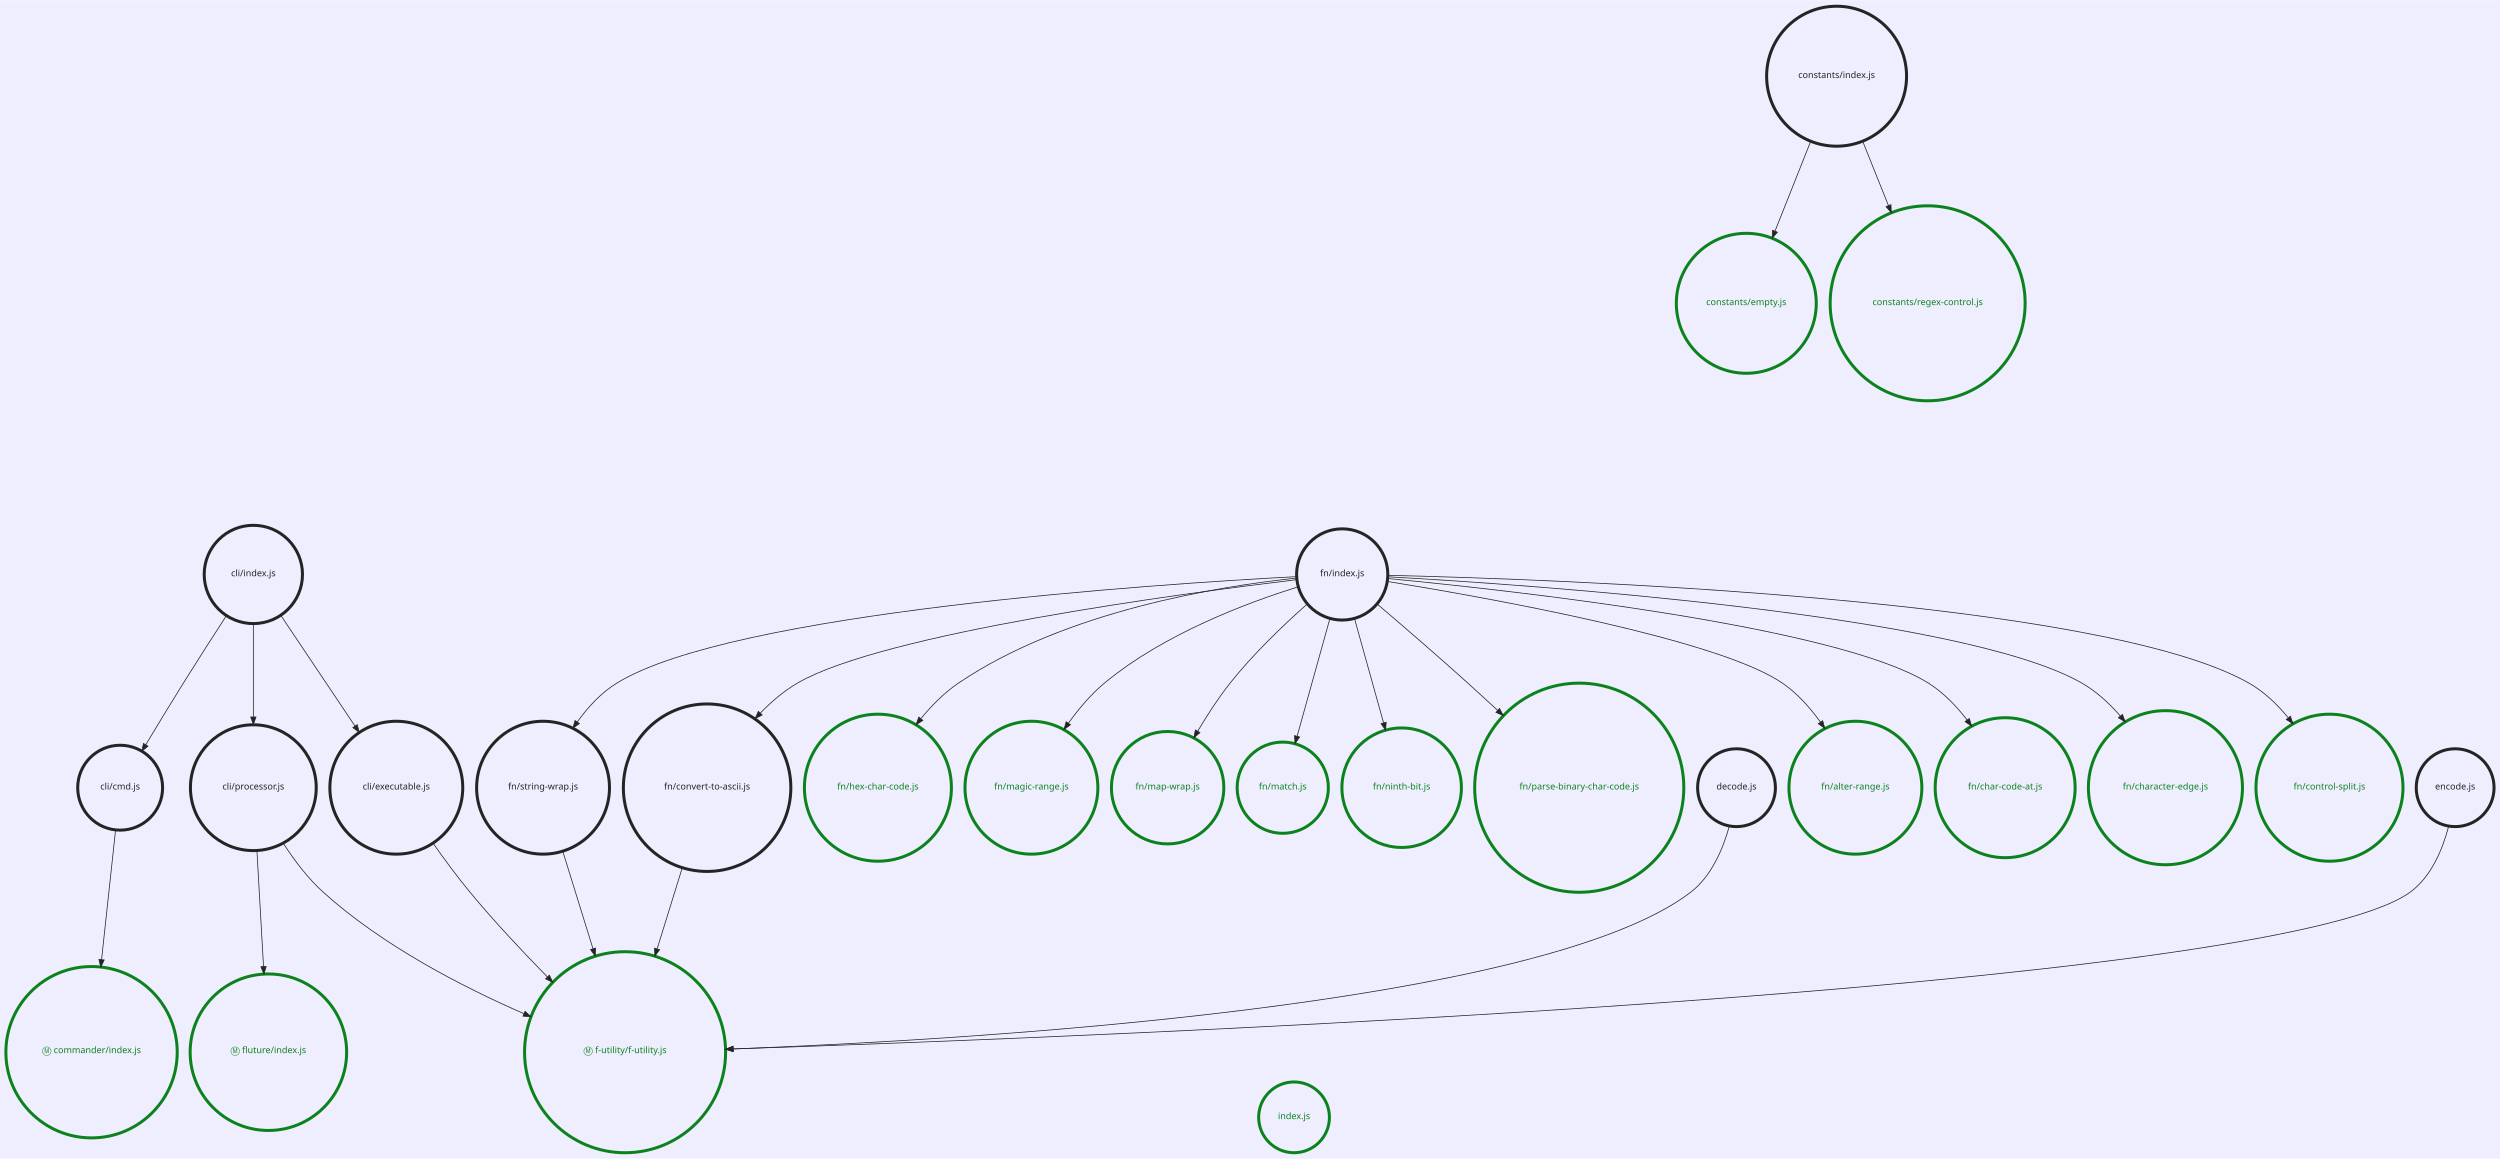
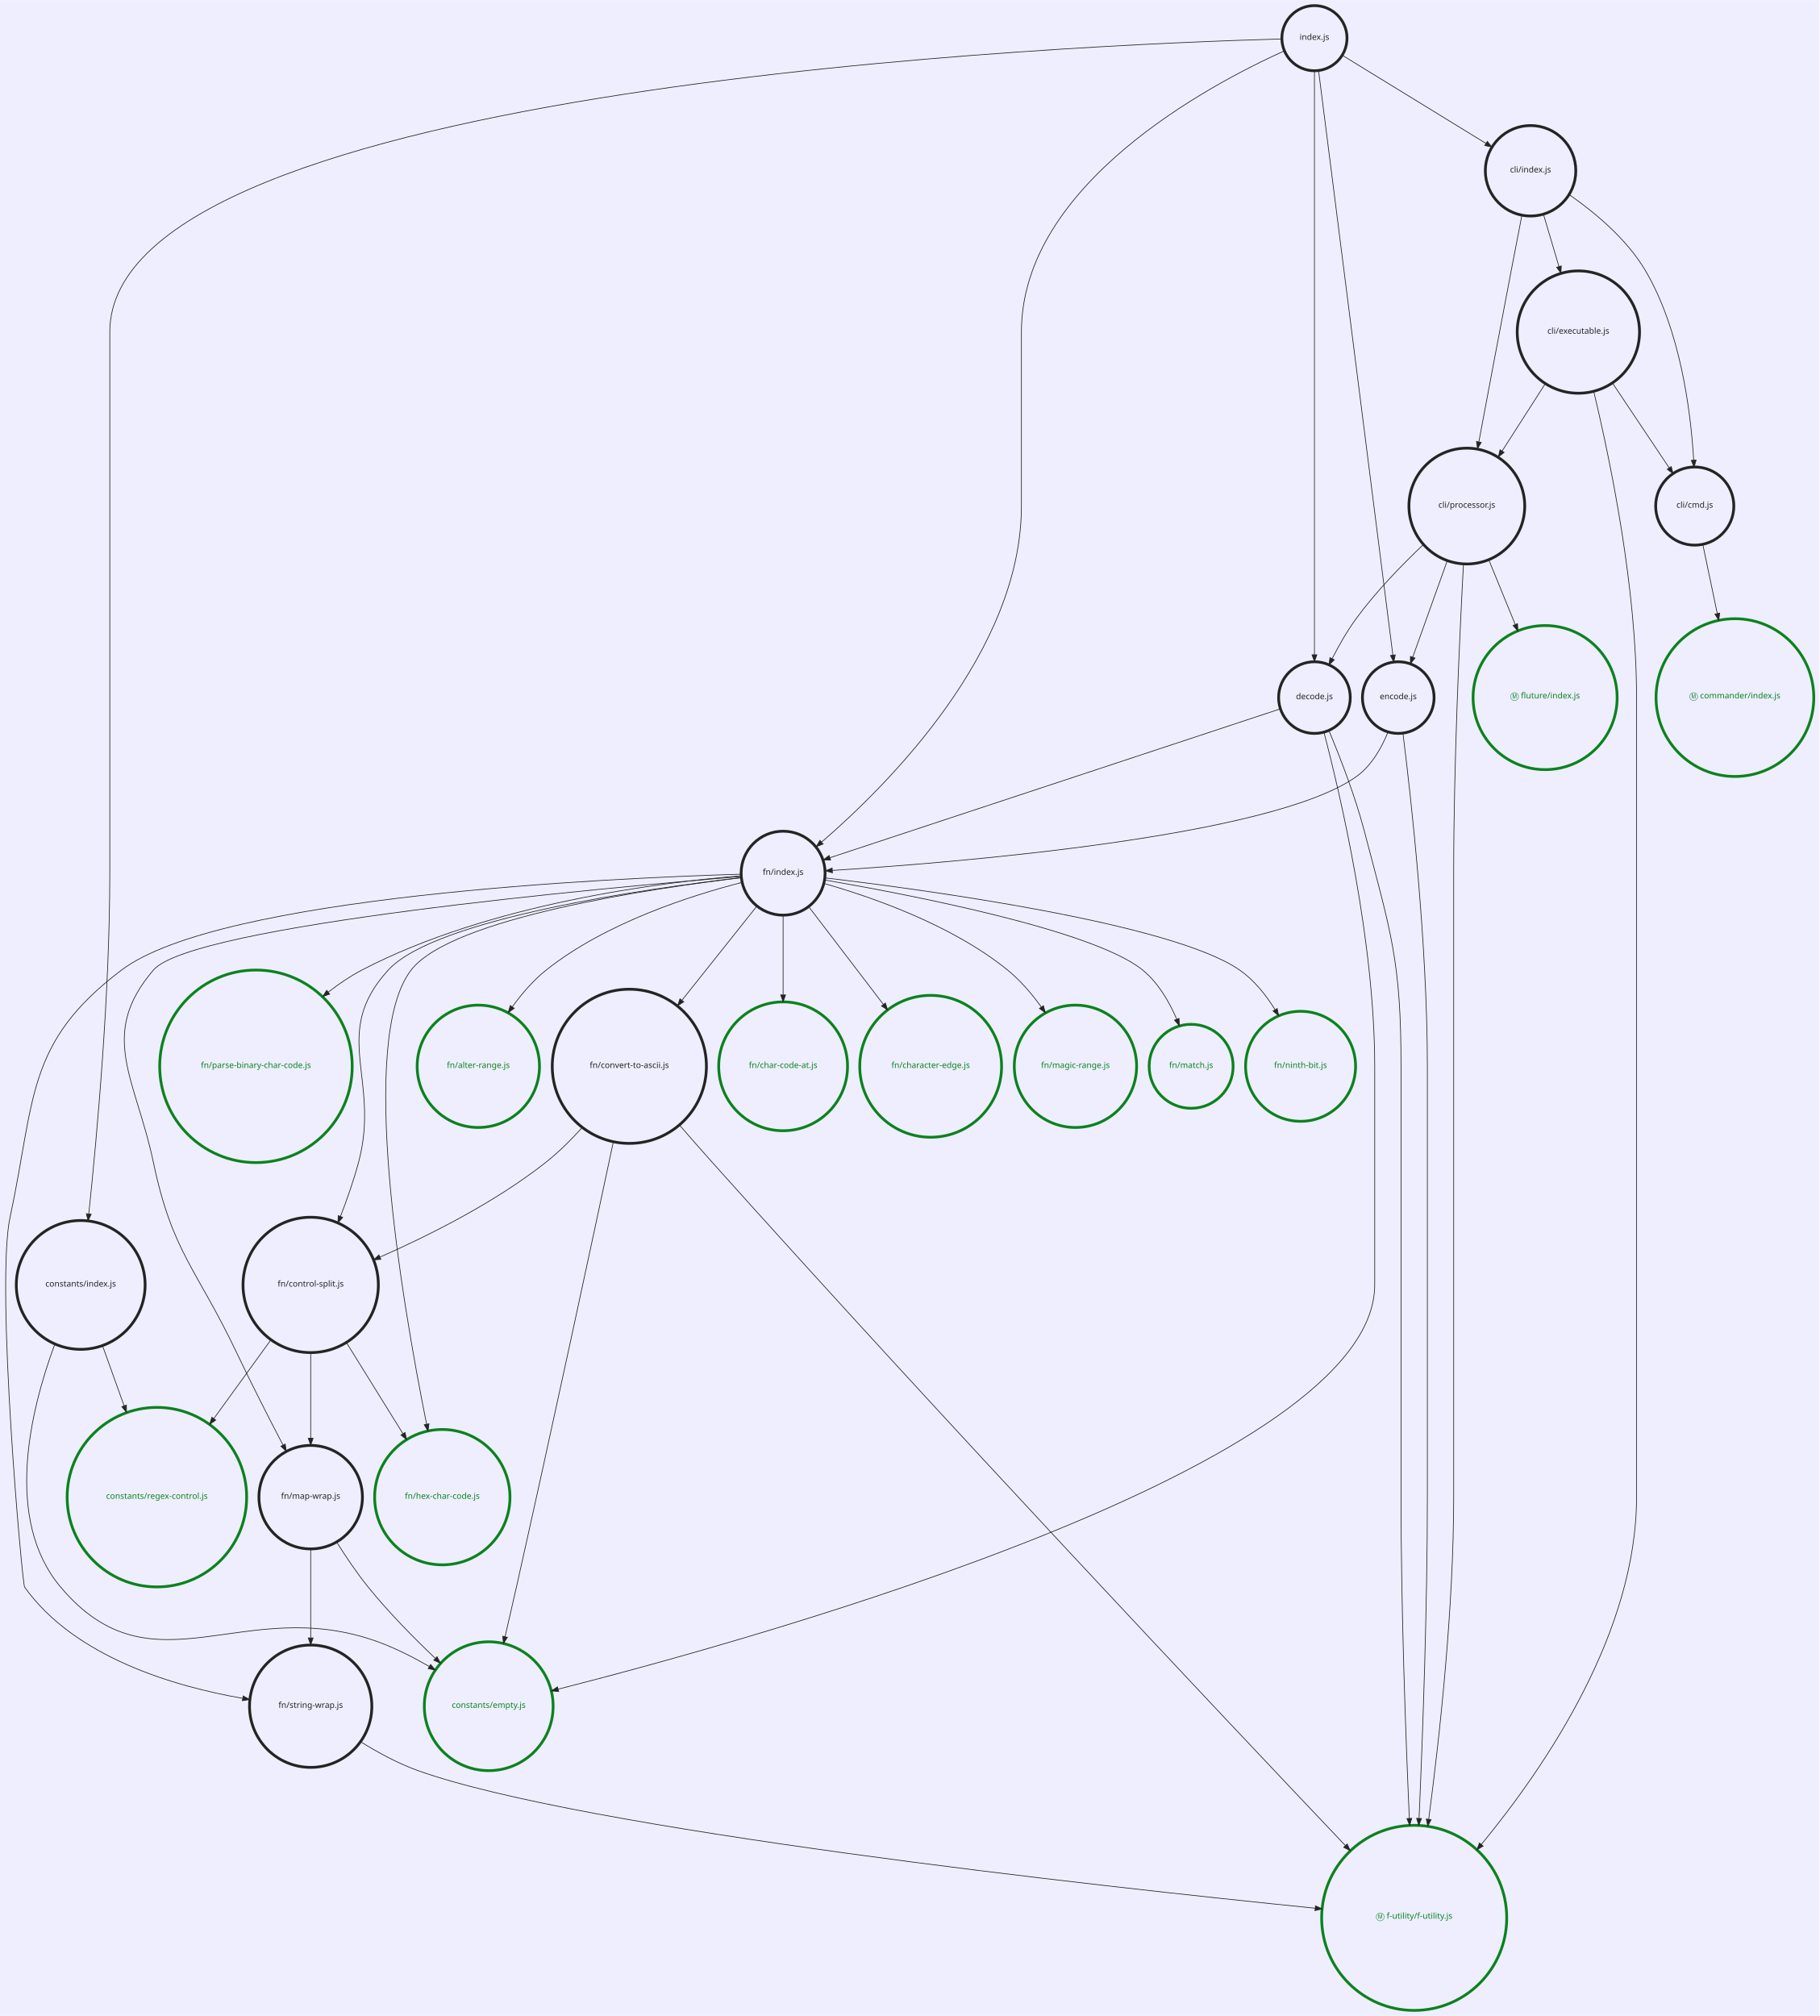
- <svg xmlns="http://www.w3.org/2000/svg" width="3322pt" height="1540pt" viewBox="0.00 0.00 3322.27 1539.54">
-   <g id="graph0" class="graph" transform="scale(1 1) rotate(0) translate(7.992 1531.549)">
-     <polygon fill="#eeeeff" stroke="transparent" points="-7.992,7.992 -7.992,-1531.549 3314.275,-1531.549 3314.275,7.992 -7.992,7.992" />
+ <svg xmlns="http://www.w3.org/2000/svg" width="2626pt" height="2910pt" viewBox="0.00 0.00 2626.17 2909.94">
+   <g id="graph0" class="graph" transform="scale(1 1) rotate(0) translate(7.992 2901.952)">
+     <polygon fill="#eeeeff" stroke="transparent" points="-7.992,7.992 -7.992,-2901.952 2618.178,-2901.952 2618.178,7.992 -7.992,7.992" />
    <g id="node1" class="node">
-       <ellipse fill="none" stroke="#242424" stroke-width="4" cx="151.676" cy="-485.065" rx="56.412" ry="56.412" />
-       <text text-anchor="middle" x="151.676" y="-482.665" font-family="Fira Code" font-size="12.00" fill="#242424">cli/cmd.js</text>
+       <ellipse fill="none" stroke="#242424" stroke-width="4" cx="2438.51" cy="-2171.548" rx="56.412" ry="56.412" />
+       <text text-anchor="middle" x="2438.51" y="-2169.148" font-family="Fira Code" font-size="12.00" fill="#242424">cli/cmd.js</text>
    </g>
    <g id="node2" class="node">
-       <ellipse fill="none" stroke="#0c821d" stroke-width="4" cx="113.676" cy="-133.542" rx="113.853" ry="113.853" />
-       <text text-anchor="middle" x="113.676" y="-132.342" font-family="Fira Code" font-size="12.00" fill="#0c821d">Ⓜ commander/index.js</text>
+       <ellipse fill="none" stroke="#0c821d" stroke-width="4" cx="2496.51" cy="-1895.075" rx="113.853" ry="113.853" />
+       <text text-anchor="middle" x="2496.51" y="-1893.875" font-family="Fira Code" font-size="12.00" fill="#0c821d">Ⓜ commander/index.js</text>
    </g>
    <g id="edge1" class="edge">
-       <path fill="none" stroke="#242424" d="M145.613,-428.976C140.611,-382.709 133.332,-315.372 126.986,-256.666" />
-       <polygon fill="#242424" stroke="#242424" points="130.449,-256.136 125.895,-246.57 123.49,-256.888 130.449,-256.136" />
+       <path fill="none" stroke="#242424" d="M2450.107,-2116.264C2456.11,-2087.651 2463.691,-2051.514 2470.976,-2016.787" />
+       <polygon fill="#242424" stroke="#242424" points="2474.495,-2017.059 2473.123,-2006.554 2467.644,-2015.622 2474.495,-2017.059" />
    </g>
    <g id="node3" class="node">
-       <ellipse fill="none" stroke="#242424" stroke-width="4" cx="518.676" cy="-485.065" rx="88.292" ry="88.292" />
-       <text text-anchor="middle" x="518.676" y="-482.665" font-family="Fira Code" font-size="12.00" fill="#242424">cli/executable.js</text>
+       <ellipse fill="none" stroke="#242424" stroke-width="4" cx="2270.51" cy="-2422.742" rx="88.292" ry="88.292" />
+       <text text-anchor="middle" x="2270.51" y="-2420.342" font-family="Fira Code" font-size="12.00" fill="#242424">cli/executable.js</text>
+     </g>
+     <g id="edge3" class="edge">
+       <path fill="none" stroke="#242424" d="M2319.78,-2349.073C2345.953,-2309.939 2377.586,-2262.641 2401.617,-2226.709" />
+       <polygon fill="#242424" stroke="#242424" points="2404.594,-2228.555 2407.244,-2218.297 2398.775,-2224.663 2404.594,-2228.555" />
    </g>
    <g id="node4" class="node">
-       <ellipse fill="none" stroke="#0c821d" stroke-width="4" cx="822.676" cy="-133.542" rx="133.584" ry="133.584" />
-       <text text-anchor="middle" x="822.676" y="-132.342" font-family="Fira Code" font-size="12.00" fill="#0c821d">Ⓜ f-utility/f-utility.js</text>
+       <ellipse fill="none" stroke="#0c821d" stroke-width="4" cx="2033.509" cy="-133.542" rx="133.584" ry="133.584" />
+       <text text-anchor="middle" x="2033.509" y="-132.342" font-family="Fira Code" font-size="12.00" fill="#0c821d">Ⓜ f-utility/f-utility.js</text>
    </g>
    <g id="edge2" class="edge">
-       <path fill="none" stroke="#242424" d="M567.469,-411.347C582.577,-389.795 599.722,-366.544 616.676,-346.084 648.358,-307.851 685.471,-268.199 719.403,-233.647" />
-       <polygon fill="#242424" stroke="#242424" points="722.065,-235.933 726.592,-226.354 717.079,-231.019 722.065,-235.933" />
+       <path fill="none" stroke="#242424" d="M2292.689,-2337.035C2317.576,-2233.185 2354.51,-2052.539 2354.51,-1895.075 2354.51,-1895.075 2354.51,-1895.075 2354.51,-740.857 2354.51,-546.897 2224.95,-354.265 2130.45,-239.558" />
+       <polygon fill="#242424" stroke="#242424" points="2133.073,-237.237 2123.994,-231.775 2127.685,-241.706 2133.073,-237.237" />
    </g>
    <g id="node5" class="node">
-       <ellipse fill="none" stroke="#242424" stroke-width="4" cx="328.676" cy="-768.449" rx="65.306" ry="65.306" />
-       <text text-anchor="middle" x="328.676" y="-766.049" font-family="Fira Code" font-size="12.00" fill="#242424">cli/index.js</text>
-     </g>
-     <g id="edge3" class="edge">
-       <path fill="none" stroke="#242424" d="M292.755,-713.484C275.339,-686.63 254.226,-653.771 235.676,-624.046 218.987,-597.302 200.851,-567.405 185.717,-542.213" />
-       <polygon fill="#242424" stroke="#242424" points="188.642,-540.286 180.496,-533.511 182.639,-543.887 188.642,-540.286" />
+       <ellipse fill="none" stroke="#242424" stroke-width="4" cx="2109.51" cy="-2171.548" rx="83.595" ry="83.595" />
+       <text text-anchor="middle" x="2109.51" y="-2169.148" font-family="Fira Code" font-size="12.00" fill="#242424">cli/processor.js</text>
    </g>
    <g id="edge4" class="edge">
-       <path fill="none" stroke="#242424" d="M365.31,-713.81C393.234,-672.161 432.143,-614.128 463.783,-566.939" />
-       <polygon fill="#242424" stroke="#242424" points="466.737,-568.817 469.399,-558.562 460.923,-564.919 466.737,-568.817" />
+       <path fill="none" stroke="#242424" d="M2222.64,-2348.056C2203.068,-2317.519 2180.399,-2282.15 2160.515,-2251.128" />
+       <polygon fill="#242424" stroke="#242424" points="2163.329,-2249.031 2154.986,-2242.501 2157.435,-2252.809 2163.329,-2249.031" />
+     </g>
+     <g id="edge8" class="edge">
+       <path fill="none" stroke="#242424" d="M2104.641,-2087.598C2099.012,-1983.131 2090.51,-1799.256 2090.51,-1641.594 2090.51,-1641.594 2090.51,-1641.594 2090.51,-740.857 2090.51,-581.2 2070.741,-398.963 2054.488,-276.114" />
+       <polygon fill="#242424" stroke="#242424" points="2057.916,-275.345 2053.126,-265.895 2050.977,-276.27 2057.916,-275.345" />
+     </g>
+     <g id="node7" class="node">
+       <ellipse fill="none" stroke="#0c821d" stroke-width="4" cx="2222.51" cy="-1895.075" rx="103.987" ry="103.987" />
+       <text text-anchor="middle" x="2222.51" y="-1893.875" font-family="Fira Code" font-size="12.00" fill="#0c821d">Ⓜ fluture/index.js</text>
+     </g>
+     <g id="edge9" class="edge">
+       <path fill="none" stroke="#242424" d="M2141.287,-2093.799C2153.089,-2064.923 2166.684,-2031.661 2179.334,-2000.711" />
+       <polygon fill="#242424" stroke="#242424" points="2182.683,-2001.768 2183.226,-1991.188 2176.203,-1999.12 2182.683,-2001.768" />
+     </g>
+     <g id="node8" class="node">
+       <ellipse fill="none" stroke="#242424" stroke-width="4" cx="1889.509" cy="-1895.075" rx="51.714" ry="51.714" />
+       <text text-anchor="middle" x="1889.509" y="-1892.675" font-family="Fira Code" font-size="12.00" fill="#242424">decode.js</text>
+     </g>
+     <g id="edge10" class="edge">
+       <path fill="none" stroke="#242424" d="M2046.56,-2115.775C2015.098,-2085.949 1977.805,-2047.463 1949.509,-2008.751 1936.608,-1991.101 1924.794,-1970.312 1915.125,-1951.371" />
+       <polygon fill="#242424" stroke="#242424" points="1918.161,-1949.618 1910.555,-1942.243 1911.902,-1952.752 1918.161,-1949.618" />
+     </g>
+     <g id="node9" class="node">
+       <ellipse fill="none" stroke="#242424" stroke-width="4" cx="2010.509" cy="-1895.075" rx="51.714" ry="51.714" />
+       <text text-anchor="middle" x="2010.509" y="-1892.675" font-family="Fira Code" font-size="12.00" fill="#242424">encode.js</text>
+     </g>
+     <g id="edge11" class="edge">
+       <path fill="none" stroke="#242424" d="M2081.14,-2092.322C2065.271,-2048.005 2045.835,-1993.727 2031.371,-1953.335" />
+       <polygon fill="#242424" stroke="#242424" points="2034.66,-1952.136 2027.993,-1943.901 2028.069,-1954.495 2034.66,-1952.136" />
    </g>
    <g id="node6" class="node">
-       <ellipse fill="none" stroke="#242424" stroke-width="4" cx="328.676" cy="-485.065" rx="83.595" ry="83.595" />
-       <text text-anchor="middle" x="328.676" y="-482.665" font-family="Fira Code" font-size="12.00" fill="#242424">cli/processor.js</text>
+       <ellipse fill="none" stroke="#242424" stroke-width="4" cx="2201.51" cy="-2655.541" rx="65.306" ry="65.306" />
+       <text text-anchor="middle" x="2201.51" y="-2653.141" font-family="Fira Code" font-size="12.00" fill="#242424">cli/index.js</text>
    </g>
    <g id="edge5" class="edge">
-       <path fill="none" stroke="#242424" d="M328.676,-702.723C328.676,-666.02 328.676,-619.662 328.676,-579.17" />
-       <polygon fill="#242424" stroke="#242424" points="332.176,-579.011 328.676,-569.011 325.176,-579.011 332.176,-579.011" />
+       <path fill="none" stroke="#242424" d="M2257.403,-2621.044C2294.351,-2595.294 2340.743,-2556.771 2367.51,-2511.138 2417.613,-2425.72 2432.645,-2309.948 2436.988,-2238.044" />
+       <polygon fill="#242424" stroke="#242424" points="2440.499,-2237.939 2437.554,-2227.762 2433.51,-2237.554 2440.499,-2237.939" />
    </g>
    <g id="edge6" class="edge">
-       <path fill="none" stroke="#242424" d="M368.466,-411.224C383.116,-388.467 401.202,-364.563 421.676,-346.084 499.619,-275.736 605.069,-221.036 688.272,-184.755" />
-       <polygon fill="#242424" stroke="#242424" points="689.741,-187.932 697.532,-180.752 686.964,-181.507 689.741,-187.932" />
-     </g>
-     <g id="node7" class="node">
-       <ellipse fill="none" stroke="#0c821d" stroke-width="4" cx="348.676" cy="-133.542" rx="103.987" ry="103.987" />
-       <text text-anchor="middle" x="348.676" y="-132.342" font-family="Fira Code" font-size="12.00" fill="#0c821d">Ⓜ fluture/index.js</text>
+       <path fill="none" stroke="#242424" d="M2220.182,-2592.542C2227.048,-2569.378 2234.981,-2542.611 2242.49,-2517.278" />
+       <polygon fill="#242424" stroke="#242424" points="2245.857,-2518.232 2245.343,-2507.65 2239.146,-2516.243 2245.857,-2518.232" />
    </g>
    <g id="edge7" class="edge">
-       <path fill="none" stroke="#242424" d="M333.441,-401.313C336.057,-355.337 339.339,-297.663 342.185,-247.627" />
-       <polygon fill="#242424" stroke="#242424" points="345.693,-247.583 342.767,-237.4 338.705,-247.185 345.693,-247.583" />
-     </g>
-     <g id="node8" class="node">
-       <ellipse fill="none" stroke="#0c821d" stroke-width="4" cx="2312.676" cy="-1128.784" rx="92.99" ry="92.99" />
-       <text text-anchor="middle" x="2312.676" y="-1126.384" font-family="Fira Code" font-size="12.00" fill="#0c821d">constants/empty.js</text>
-     </g>
-     <g id="node9" class="node">
-       <ellipse fill="none" stroke="#242424" stroke-width="4" cx="2432.676" cy="-1430.562" rx="92.99" ry="92.99" />
-       <text text-anchor="middle" x="2432.676" y="-1428.162" font-family="Fira Code" font-size="12.00" fill="#242424">constants/index.js</text>
-     </g>
-     <g id="edge8" class="edge">
-       <path fill="none" stroke="#242424" d="M2398.289,-1344.085C2383.477,-1306.834 2366.1,-1263.136 2350.887,-1224.877" />
-       <polygon fill="#242424" stroke="#242424" points="2354.016,-1223.273 2347.068,-1215.274 2347.511,-1225.86 2354.016,-1223.273" />
+       <path fill="none" stroke="#242424" d="M2188.962,-2591.219C2184.106,-2566.223 2178.521,-2537.349 2173.51,-2511.138 2157.537,-2427.593 2139.627,-2332.428 2126.824,-2264.139" />
+       <polygon fill="#242424" stroke="#242424" points="2130.255,-2263.447 2124.973,-2254.263 2123.375,-2264.737 2130.255,-2263.447" />
+     </g>
+     <g id="edge14" class="edge">
+       <path fill="none" stroke="#242424" d="M1910.318,-1847.647C1926.441,-1809.171 1948.206,-1753.178 1961.509,-1702.399 2000.222,-1554.629 2014.509,-1515.565 2014.509,-1362.809 2014.509,-1362.809 2014.509,-1362.809 2014.509,-740.857 2014.509,-582.206 2021.067,-400.356 2026.477,-277.322" />
+       <polygon fill="#242424" stroke="#242424" points="2029.985,-277.233 2026.931,-267.087 2022.992,-276.923 2029.985,-277.233" />
    </g>
    <g id="node10" class="node">
-       <ellipse fill="none" stroke="#0c821d" stroke-width="4" cx="2553.676" cy="-1128.784" rx="129.568" ry="129.568" />
-       <text text-anchor="middle" x="2553.676" y="-1126.384" font-family="Fira Code" font-size="12.00" fill="#0c821d">constants/regex-control.js</text>
-     </g>
-     <g id="edge9" class="edge">
-       <path fill="none" stroke="#242424" d="M2467.35,-1344.085C2478.031,-1317.446 2490.034,-1287.51 2501.616,-1258.623" />
-       <polygon fill="#242424" stroke="#242424" points="2504.887,-1259.871 2505.36,-1249.287 2498.389,-1257.266 2504.887,-1259.871" />
+       <ellipse fill="none" stroke="#0c821d" stroke-width="4" cx="697.51" cy="-439.079" rx="92.99" ry="92.99" />
+       <text text-anchor="middle" x="697.51" y="-436.679" font-family="Fira Code" font-size="12.00" fill="#0c821d">constants/empty.js</text>
+     </g>
+     <g id="edge15" class="edge">
+       <path fill="none" stroke="#242424" d="M1903.199,-1845.25C1927.699,-1751.551 1976.509,-1542.351 1976.509,-1362.809 1976.509,-1362.809 1976.509,-1362.809 1976.509,-1047.234 1976.509,-786.65 1099.652,-540.652 798.009,-463.738" />
+       <polygon fill="#242424" stroke="#242424" points="798.51,-460.254 787.956,-461.182 796.786,-467.038 798.51,-460.254" />
+     </g>
+     <g id="node13" class="node">
+       <ellipse fill="none" stroke="#242424" stroke-width="4" cx="1122.509" cy="-1641.594" rx="60.609" ry="60.609" />
+       <text text-anchor="middle" x="1122.509" y="-1639.194" font-family="Fira Code" font-size="12.00" fill="#242424">fn/index.js</text>
+     </g>
+     <g id="edge16" class="edge">
+       <path fill="none" stroke="#242424" d="M1840.363,-1878.833C1707.716,-1834.995 1342.19,-1714.195 1190.187,-1663.961" />
+       <polygon fill="#242424" stroke="#242424" points="1191.082,-1660.57 1180.488,-1660.755 1188.885,-1667.216 1191.082,-1660.57" />
+     </g>
+     <g id="edge17" class="edge">
+       <path fill="none" stroke="#242424" d="M2017.257,-1843.799C2029.13,-1749.004 2052.51,-1539.855 2052.51,-1362.809 2052.51,-1362.809 2052.51,-1362.809 2052.51,-740.857 2052.51,-582.206 2045.952,-400.356 2040.542,-277.322" />
+       <polygon fill="#242424" stroke="#242424" points="2044.027,-276.923 2040.088,-267.087 2037.034,-277.233 2044.027,-276.923" />
+     </g>
+     <g id="edge18" class="edge">
+       <path fill="none" stroke="#242424" d="M1995.72,-1845.334C1986.382,-1822.404 1971.936,-1796.897 1950.509,-1781.399 1829.422,-1693.813 1371.223,-1656.848 1193.534,-1645.599" />
+       <polygon fill="#242424" stroke="#242424" points="1193.706,-1642.103 1183.507,-1644.972 1193.269,-1649.089 1193.706,-1642.103" />
    </g>
    <g id="node11" class="node">
-       <ellipse fill="none" stroke="#242424" stroke-width="4" cx="2299.676" cy="-485.065" rx="51.714" ry="51.714" />
-       <text text-anchor="middle" x="2299.676" y="-482.665" font-family="Fira Code" font-size="12.00" fill="#242424">decode.js</text>
-     </g>
-     <g id="edge10" class="edge">
-       <path fill="none" stroke="#242424" d="M2290.144,-434.05C2281.772,-403.785 2266.405,-367.3 2238.676,-346.084 2040.926,-194.785 1285.596,-150.127 966.408,-137.859" />
-       <polygon fill="#242424" stroke="#242424" points="966.291,-134.352 956.166,-137.471 966.026,-141.347 966.291,-134.352" />
+       <ellipse fill="none" stroke="#242424" stroke-width="4" cx="108.51" cy="-1047.234" rx="92.99" ry="92.99" />
+       <text text-anchor="middle" x="108.51" y="-1044.834" font-family="Fira Code" font-size="12.00" fill="#242424">constants/index.js</text>
+     </g>
+     <g id="edge12" class="edge">
+       <path fill="none" stroke="#242424" d="M71.148,-961.755C35.306,-865.017 -2.38,-708.297 79.51,-611.073 212.579,-453.086 343.376,-602.641 537.51,-532.073 562.678,-522.924 588.419,-509.875 611.691,-496.434" />
+       <polygon fill="#242424" stroke="#242424" points="613.633,-499.353 620.484,-491.271 610.088,-493.317 613.633,-499.353" />
    </g>
    <g id="node12" class="node">
-       <ellipse fill="none" stroke="#242424" stroke-width="4" cx="3254.676" cy="-485.065" rx="51.714" ry="51.714" />
-       <text text-anchor="middle" x="3254.676" y="-482.665" font-family="Fira Code" font-size="12.00" fill="#242424">encode.js</text>
-     </g>
-     <g id="edge11" class="edge">
-       <path fill="none" stroke="#242424" d="M3246.046,-433.833C3238.084,-403.285 3222.996,-366.572 3194.676,-346.084 3013.976,-215.351 1452.761,-154.004 966.586,-137.952" />
-       <polygon fill="#242424" stroke="#242424" points="966.46,-134.447 956.351,-137.616 966.23,-141.443 966.46,-134.447" />
-     </g>
-     <g id="node13" class="node">
-       <ellipse fill="none" stroke="#0c821d" stroke-width="4" cx="2457.676" cy="-485.065" rx="88.292" ry="88.292" />
-       <text text-anchor="middle" x="2457.676" y="-482.665" font-family="Fira Code" font-size="12.00" fill="#0c821d">fn/alter-range.js</text>
+       <ellipse fill="none" stroke="#0c821d" stroke-width="4" cx="218.51" cy="-740.857" rx="129.568" ry="129.568" />
+       <text text-anchor="middle" x="218.51" y="-738.457" font-family="Fira Code" font-size="12.00" fill="#0c821d">constants/regex-control.js</text>
+     </g>
+     <g id="edge13" class="edge">
+       <path fill="none" stroke="#242424" d="M140.031,-959.439C149.741,-932.394 160.653,-902.002 171.182,-872.675" />
+       <polygon fill="#242424" stroke="#242424" points="174.5,-873.791 174.585,-863.197 167.912,-871.426 174.5,-873.791" />
    </g>
    <g id="node14" class="node">
-       <ellipse fill="none" stroke="#0c821d" stroke-width="4" cx="2656.676" cy="-485.065" rx="92.99" ry="92.99" />
-       <text text-anchor="middle" x="2656.676" y="-482.665" font-family="Fira Code" font-size="12.00" fill="#0c821d">fn/char-code-at.js</text>
+       <ellipse fill="none" stroke="#0c821d" stroke-width="4" cx="682.51" cy="-1362.809" rx="88.292" ry="88.292" />
+       <text text-anchor="middle" x="682.51" y="-1360.409" font-family="Fira Code" font-size="12.00" fill="#0c821d">fn/alter-range.js</text>
+     </g>
+     <g id="edge25" class="edge">
+       <path fill="none" stroke="#242424" d="M1063.137,-1628.267C990.452,-1609.649 866.45,-1570.205 780.51,-1501.79 762.016,-1487.068 745.505,-1467.961 731.545,-1448.651" />
+       <polygon fill="#242424" stroke="#242424" points="734.338,-1446.539 725.72,-1440.376 728.614,-1450.568 734.338,-1446.539" />
    </g>
    <g id="node15" class="node">
-       <ellipse fill="none" stroke="#0c821d" stroke-width="4" cx="2869.676" cy="-485.065" rx="102.384" ry="102.384" />
-       <text text-anchor="middle" x="2869.676" y="-482.665" font-family="Fira Code" font-size="12.00" fill="#0c821d">fn/character-edge.js</text>
+       <ellipse fill="none" stroke="#0c821d" stroke-width="4" cx="1122.509" cy="-1362.809" rx="92.99" ry="92.99" />
+       <text text-anchor="middle" x="1122.509" y="-1360.409" font-family="Fira Code" font-size="12.00" fill="#0c821d">fn/char-code-at.js</text>
+     </g>
+     <g id="edge26" class="edge">
+       <path fill="none" stroke="#242424" d="M1122.509,-1580.758C1122.509,-1547.226 1122.509,-1504.688 1122.509,-1466.111" />
+       <polygon fill="#242424" stroke="#242424" points="1126.01,-1465.873 1122.509,-1455.873 1119.01,-1465.874 1126.01,-1465.873" />
    </g>
    <g id="node16" class="node">
-       <ellipse fill="none" stroke="#0c821d" stroke-width="4" cx="3087.676" cy="-485.065" rx="97.687" ry="97.687" />
-       <text text-anchor="middle" x="3087.676" y="-482.665" font-family="Fira Code" font-size="12.00" fill="#0c821d">fn/control-split.js</text>
+       <ellipse fill="none" stroke="#0c821d" stroke-width="4" cx="1335.509" cy="-1362.809" rx="102.384" ry="102.384" />
+       <text text-anchor="middle" x="1335.509" y="-1360.409" font-family="Fira Code" font-size="12.00" fill="#0c821d">fn/character-edge.js</text>
+     </g>
+     <g id="edge27" class="edge">
+       <path fill="none" stroke="#242424" d="M1159.611,-1593.034C1189.244,-1554.248 1231.574,-1498.846 1267.282,-1452.109" />
+       <polygon fill="#242424" stroke="#242424" points="1270.119,-1454.16 1273.409,-1444.089 1264.557,-1449.91 1270.119,-1454.16" />
    </g>
    <g id="node17" class="node">
-       <ellipse fill="none" stroke="#242424" stroke-width="4" cx="931.676" cy="-485.065" rx="111.279" ry="111.279" />
-       <text text-anchor="middle" x="931.676" y="-482.665" font-family="Fira Code" font-size="12.00" fill="#242424">fn/convert-to-ascii.js</text>
-     </g>
-     <g id="edge12" class="edge">
-       <path fill="none" stroke="#242424" d="M898.677,-378.642C888.196,-344.841 876.451,-306.964 865.387,-271.283" />
-       <polygon fill="#242424" stroke="#242424" points="868.591,-269.798 862.286,-261.283 861.905,-271.871 868.591,-269.798" />
+       <ellipse fill="none" stroke="#242424" stroke-width="4" cx="440.51" cy="-1047.234" rx="97.687" ry="97.687" />
+       <text text-anchor="middle" x="440.51" y="-1044.834" font-family="Fira Code" font-size="12.00" fill="#242424">fn/control-split.js</text>
+     </g>
+     <g id="edge28" class="edge">
+       <path fill="none" stroke="#242424" d="M1062.004,-1635.177C929.757,-1619.875 621.269,-1576.811 552.51,-1501.79 468.045,-1409.634 542.007,-1344.538 509.51,-1223.828 502.605,-1198.181 493.198,-1171.157 483.551,-1146.172" />
+       <polygon fill="#242424" stroke="#242424" points="486.75,-1144.741 479.847,-1136.703 480.231,-1147.291 486.75,-1144.741" />
    </g>
    <g id="node18" class="node">
-       <ellipse fill="none" stroke="#0c821d" stroke-width="4" cx="1158.676" cy="-485.065" rx="97.687" ry="97.687" />
-       <text text-anchor="middle" x="1158.676" y="-482.665" font-family="Fira Code" font-size="12.00" fill="#0c821d">fn/hex-char-code.js</text>
+       <ellipse fill="none" stroke="#0c821d" stroke-width="4" cx="630.51" cy="-740.857" rx="97.687" ry="97.687" />
+       <text text-anchor="middle" x="630.51" y="-738.457" font-family="Fira Code" font-size="12.00" fill="#0c821d">fn/hex-char-code.js</text>
+     </g>
+     <g id="edge30" class="edge">
+       <path fill="none" stroke="#242424" d="M1061.773,-1634.995C933.907,-1619.721 643.911,-1577.343 585.51,-1501.79 508.57,-1402.256 570.735,-1030.852 607.821,-846.306" />
+       <polygon fill="#242424" stroke="#242424" points="611.291,-846.808 609.842,-836.312 604.429,-845.42 611.291,-846.808" />
    </g>
    <g id="node19" class="node">
-       <ellipse fill="none" stroke="#242424" stroke-width="4" cx="1775.676" cy="-768.449" rx="60.609" ry="60.609" />
-       <text text-anchor="middle" x="1775.676" y="-766.049" font-family="Fira Code" font-size="12.00" fill="#242424">fn/index.js</text>
-     </g>
-     <g id="edge13" class="edge">
-       <path fill="none" stroke="#242424" d="M1836.014,-759.084C1967.433,-737.816 2274.655,-683.115 2360.676,-624.046 2380.309,-610.565 2397.223,-591.716 2411.175,-572.241" />
-       <polygon fill="#242424" stroke="#242424" points="2414.157,-574.083 2416.973,-563.87 2408.402,-570.098 2414.157,-574.083" />
-     </g>
-     <g id="edge14" class="edge">
-       <path fill="none" stroke="#242424" d="M1836.239,-763.005C1997.611,-747.604 2433.878,-699.861 2554.676,-624.046 2574.529,-611.586 2591.78,-593.744 2606.164,-574.978" />
-       <polygon fill="#242424" stroke="#242424" points="2609.014,-577.011 2612.153,-566.892 2603.389,-572.845 2609.014,-577.011" />
-     </g>
-     <g id="edge15" class="edge">
-       <path fill="none" stroke="#242424" d="M1836.41,-765.321C2025.33,-754.703 2599.473,-715.488 2758.676,-624.046 2777.833,-613.043 2794.952,-597.335 2809.676,-580.412" />
-       <polygon fill="#242424" stroke="#242424" points="2812.517,-582.471 2816.271,-572.563 2807.158,-577.967 2812.517,-582.471" />
-     </g>
-     <g id="edge16" class="edge">
-       <path fill="none" stroke="#242424" d="M1836.843,-767.292C2053.468,-762.258 2781.829,-737.102 2980.676,-624.046 3000.533,-612.756 3017.94,-596.15 3032.628,-578.312" />
-       <polygon fill="#242424" stroke="#242424" points="3035.713,-580.055 3039.184,-570.045 3030.228,-575.705 3035.713,-580.055" />
-     </g>
-     <g id="edge17" class="edge">
-       <path fill="none" stroke="#242424" d="M1714.996,-761.483C1562.131,-743.132 1165.317,-690.282 1051.676,-624.046 1033.806,-613.631 1017.287,-599.567 1002.58,-584.374" />
-       <polygon fill="#242424" stroke="#242424" points="1004.903,-581.734 995.508,-576.836 999.798,-586.524 1004.903,-581.734" />
-     </g>
-     <g id="edge18" class="edge">
-       <path fill="none" stroke="#242424" d="M1714.739,-763.578C1613.506,-752.94 1407.775,-720.285 1265.676,-624.046 1247.091,-611.459 1230.338,-594.599 1215.902,-576.969" />
-       <polygon fill="#242424" stroke="#242424" points="1218.395,-574.48 1209.435,-568.827 1212.914,-578.834 1218.395,-574.48" />
+       <ellipse fill="none" stroke="#242424" stroke-width="4" cx="440.51" cy="-740.857" rx="74.701" ry="74.701" />
+       <text text-anchor="middle" x="440.51" y="-738.457" font-family="Fira Code" font-size="12.00" fill="#242424">fn/map-wrap.js</text>
+     </g>
+     <g id="edge32" class="edge">
+       <path fill="none" stroke="#242424" d="M1061.628,-1636.775C866.962,-1620.757 269.132,-1566.621 213.51,-1501.79 133.067,-1408.03 188.207,-1344.748 213.51,-1223.828 240.754,-1093.627 276.482,-1069.817 333.51,-949.641 354.686,-905.014 379.812,-855.813 400.393,-816.388" />
+       <polygon fill="#242424" stroke="#242424" points="403.717,-817.585 405.251,-807.101 397.514,-814.34 403.717,-817.585" />
    </g>
    <g id="node20" class="node">
-       <ellipse fill="none" stroke="#0c821d" stroke-width="4" cx="1362.676" cy="-485.065" rx="88.292" ry="88.292" />
-       <text text-anchor="middle" x="1362.676" y="-482.665" font-family="Fira Code" font-size="12.00" fill="#0c821d">fn/magic-range.js</text>
+       <ellipse fill="none" stroke="#242424" stroke-width="4" cx="900.51" cy="-1362.809" rx="111.279" ry="111.279" />
+       <text text-anchor="middle" x="900.51" y="-1360.409" font-family="Fira Code" font-size="12.00" fill="#242424">fn/convert-to-ascii.js</text>
+     </g>
+     <g id="edge29" class="edge">
+       <path fill="none" stroke="#242424" d="M1084.599,-1593.986C1054.981,-1556.792 1012.865,-1503.904 976.39,-1458.099" />
+       <polygon fill="#242424" stroke="#242424" points="979.087,-1455.867 970.119,-1450.224 973.611,-1460.227 979.087,-1455.867" />
+     </g>
+     <g id="node21" class="node">
+       <ellipse fill="none" stroke="#0c821d" stroke-width="4" cx="1544.509" cy="-1362.809" rx="88.292" ry="88.292" />
+       <text text-anchor="middle" x="1544.509" y="-1360.409" font-family="Fira Code" font-size="12.00" fill="#0c821d">fn/magic-range.js</text>
+     </g>
+     <g id="edge31" class="edge">
+       <path fill="none" stroke="#242424" d="M1181.487,-1626.742C1250.678,-1607.076 1366.134,-1567.053 1446.509,-1501.79 1464.86,-1486.89 1481.317,-1467.716 1495.271,-1448.399" />
+       <polygon fill="#242424" stroke="#242424" points="1498.203,-1450.316 1501.097,-1440.124 1492.478,-1446.286 1498.203,-1450.316" />
+     </g>
+     <g id="node22" class="node">
+       <ellipse fill="none" stroke="#0c821d" stroke-width="4" cx="1711.509" cy="-1362.809" rx="60.609" ry="60.609" />
+       <text text-anchor="middle" x="1711.509" y="-1360.409" font-family="Fira Code" font-size="12.00" fill="#0c821d">fn/match.js</text>
+     </g>
+     <g id="edge33" class="edge">
+       <path fill="none" stroke="#242424" d="M1182.528,-1631.754C1303.368,-1610.948 1570.522,-1559.628 1641.509,-1501.79 1663.894,-1483.552 1679.789,-1456.319 1690.711,-1430.78" />
+       <polygon fill="#242424" stroke="#242424" points="1693.973,-1432.049 1694.513,-1421.468 1687.493,-1429.403 1693.973,-1432.049" />
+     </g>
+     <g id="node23" class="node">
+       <ellipse fill="none" stroke="#0c821d" stroke-width="4" cx="1869.509" cy="-1362.809" rx="79.398" ry="79.398" />
+       <text text-anchor="middle" x="1869.509" y="-1360.409" font-family="Fira Code" font-size="12.00" fill="#0c821d">fn/ninth-bit.js</text>
+     </g>
+     <g id="edge34" class="edge">
+       <path fill="none" stroke="#242424" d="M1183.02,-1634.814C1326.777,-1617.764 1684.052,-1569.571 1781.509,-1501.79 1802.322,-1487.315 1819.282,-1466.168 1832.559,-1444.716" />
+       <polygon fill="#242424" stroke="#242424" points="1835.73,-1446.231 1837.837,-1435.848 1829.715,-1442.651 1835.73,-1446.231" />
+     </g>
+     <g id="node24" class="node">
+       <ellipse fill="none" stroke="#0c821d" stroke-width="4" cx="361.51" cy="-1362.809" rx="138.962" ry="138.962" />
+       <text text-anchor="middle" x="361.51" y="-1360.409" font-family="Fira Code" font-size="12.00" fill="#0c821d">fn/parse-binary-char-code.js</text>
+     </g>
+     <g id="edge35" class="edge">
+       <path fill="none" stroke="#242424" d="M1061.62,-1637.779C948.004,-1628.524 698.56,-1598.011 514.51,-1501.79 497.719,-1493.012 481.347,-1481.944 465.934,-1469.902" />
+       <polygon fill="#242424" stroke="#242424" points="467.959,-1467.04 457.964,-1463.524 463.585,-1472.505 467.959,-1467.04" />
+     </g>
+     <g id="node25" class="node">
+       <ellipse fill="none" stroke="#242424" stroke-width="4" cx="440.51" cy="-439.079" rx="88.292" ry="88.292" />
+       <text text-anchor="middle" x="440.51" y="-436.679" font-family="Fira Code" font-size="12.00" fill="#242424">fn/string-wrap.js</text>
+     </g>
+     <g id="edge36" class="edge">
+       <path fill="none" stroke="#242424" d="M1061.47,-1640.143C873.838,-1634.554 309.649,-1609.001 167.51,-1501.79 28.562,-1396.987 43.105,-1314.977 6.51,-1144.828 -14.702,-1046.206 24.016,-615.977 27.509,-611.073 100.096,-509.198 244.807,-467.433 342.167,-450.465" />
+       <polygon fill="#242424" stroke="#242424" points="343.041,-453.868 352.321,-448.756 341.878,-446.965 343.041,-453.868" />
    </g>
    <g id="edge19" class="edge">
-       <path fill="none" stroke="#242424" d="M1716.917,-751.996C1649.272,-730.851 1537.503,-688.942 1459.676,-624.046 1441.682,-609.042 1425.497,-589.926 1411.738,-570.707" />
-       <polygon fill="#242424" stroke="#242424" points="1414.585,-568.672 1405.991,-562.476 1408.846,-572.679 1414.585,-568.672" />
-     </g>
-     <g id="node21" class="node">
-       <ellipse fill="none" stroke="#0c821d" stroke-width="4" cx="1543.676" cy="-485.065" rx="74.701" ry="74.701" />
-       <text text-anchor="middle" x="1543.676" y="-482.665" font-family="Fira Code" font-size="12.00" fill="#0c821d">fn/map-wrap.js</text>
+       <path fill="none" stroke="#242424" d="M383.05,-967.936C358.028,-933.403 328.232,-892.283 300.916,-854.584" />
+       <polygon fill="#242424" stroke="#242424" points="303.465,-852.138 294.763,-846.093 297.797,-856.245 303.465,-852.138" />
    </g>
    <g id="edge20" class="edge">
-       <path fill="none" stroke="#242424" d="M1728.88,-728.931C1697.83,-701.373 1657.312,-662.738 1626.676,-624.046 1611.113,-604.39 1596.317,-581.557 1583.645,-560.147" />
-       <polygon fill="#242424" stroke="#242424" points="1586.596,-558.26 1578.531,-551.39 1580.552,-561.791 1586.596,-558.26" />
-     </g>
-     <g id="node22" class="node">
-       <ellipse fill="none" stroke="#0c821d" stroke-width="4" cx="1696.676" cy="-485.065" rx="60.609" ry="60.609" />
-       <text text-anchor="middle" x="1696.676" y="-482.665" font-family="Fira Code" font-size="12.00" fill="#0c821d">fn/match.js</text>
+       <path fill="none" stroke="#242424" d="M492.177,-963.92C517.416,-923.222 547.847,-874.15 573.735,-832.407" />
+       <polygon fill="#242424" stroke="#242424" points="576.721,-834.232 579.017,-823.889 570.772,-830.543 576.721,-834.232" />
    </g>
    <g id="edge21" class="edge">
-       <path fill="none" stroke="#242424" d="M1759.307,-709.732C1746.623,-664.231 1729.025,-601.104 1715.712,-553.348" />
-       <polygon fill="#242424" stroke="#242424" points="1719.081,-552.4 1713.024,-543.707 1712.338,-554.28 1719.081,-552.4" />
-     </g>
-     <g id="node23" class="node">
-       <ellipse fill="none" stroke="#0c821d" stroke-width="4" cx="1854.676" cy="-485.065" rx="79.398" ry="79.398" />
-       <text text-anchor="middle" x="1854.676" y="-482.665" font-family="Fira Code" font-size="12.00" fill="#0c821d">fn/ninth-bit.js</text>
+       <path fill="none" stroke="#242424" d="M440.51,-949.452C440.51,-909.745 440.51,-864.298 440.51,-825.982" />
+       <polygon fill="#242424" stroke="#242424" points="444.01,-825.89 440.51,-815.89 437.01,-825.89 444.01,-825.89" />
+     </g>
+     <g id="edge37" class="edge">
+       <path fill="none" stroke="#242424" d="M477.91,-676.196C491.327,-654.763 507.195,-631.245 523.51,-611.073 552.689,-574.995 588.65,-538.389 620.291,-508.274" />
+       <polygon fill="#242424" stroke="#242424" points="622.952,-510.575 627.812,-501.16 618.142,-505.49 622.952,-510.575" />
+     </g>
+     <g id="edge38" class="edge">
+       <path fill="none" stroke="#242424" d="M440.51,-665.872C440.51,-627.169 440.51,-579.456 440.51,-537.794" />
+       <polygon fill="#242424" stroke="#242424" points="444.01,-537.621 440.51,-527.621 437.01,-537.621 444.01,-537.621" />
    </g>
    <g id="edge22" class="edge">
-       <path fill="none" stroke="#242424" d="M1792.045,-709.732C1803.203,-669.707 1818.163,-616.044 1830.664,-571.201" />
-       <polygon fill="#242424" stroke="#242424" points="1834.059,-572.054 1833.373,-561.481 1827.316,-570.174 1834.059,-572.054" />
-     </g>
-     <g id="node24" class="node">
-       <ellipse fill="none" stroke="#0c821d" stroke-width="4" cx="2090.676" cy="-485.065" rx="138.962" ry="138.962" />
-       <text text-anchor="middle" x="2090.676" y="-482.665" font-family="Fira Code" font-size="12.00" fill="#0c821d">fn/parse-binary-char-code.js</text>
+       <path fill="none" stroke="#242424" d="M972.999,-1277.859C988.553,-1259.911 1004.983,-1241.162 1020.51,-1223.828 1349.639,-856.387 1751.271,-430.601 1934.206,-237.863" />
+       <polygon fill="#242424" stroke="#242424" points="1936.807,-240.206 1941.153,-230.544 1931.73,-235.387 1936.807,-240.206" />
    </g>
    <g id="edge23" class="edge">
-       <path fill="none" stroke="#242424" d="M1822.195,-729.112C1855.946,-700.357 1902.53,-660.226 1942.676,-624.046 1955.6,-612.399 1969.043,-600.077 1982.323,-587.772" />
-       <polygon fill="#242424" stroke="#242424" points="1984.732,-590.311 1989.68,-580.942 1979.97,-585.181 1984.732,-590.311" />
-     </g>
-     <g id="node25" class="node">
-       <ellipse fill="none" stroke="#242424" stroke-width="4" cx="713.676" cy="-485.065" rx="88.292" ry="88.292" />
-       <text text-anchor="middle" x="713.676" y="-482.665" font-family="Fira Code" font-size="12.00" fill="#242424">fn/string-wrap.js</text>
+       <path fill="none" stroke="#242424" d="M877.401,-1253.767C846.263,-1107.415 788.814,-839.414 737.51,-611.073 732.305,-587.911 726.589,-563.023 721.148,-539.574" />
+       <polygon fill="#242424" stroke="#242424" points="724.508,-538.57 718.835,-529.622 717.689,-540.155 724.508,-538.57" />
    </g>
    <g id="edge24" class="edge">
-       <path fill="none" stroke="#242424" d="M1714.889,-765.534C1527.91,-755.622 964.714,-718.436 811.676,-624.046 790.915,-611.241 773.348,-592.227 759.075,-572.343" />
-       <polygon fill="#242424" stroke="#242424" points="761.932,-570.321 753.363,-564.09 756.176,-574.304 761.932,-570.321" />
-     </g>
-     <g id="edge25" class="edge">
-       <path fill="none" stroke="#242424" d="M739.923,-400.419C751.954,-361.619 766.524,-314.631 780.065,-270.963" />
-       <polygon fill="#242424" stroke="#242424" points="783.409,-271.996 783.028,-261.408 776.723,-269.923 783.409,-271.996" />
+       <path fill="none" stroke="#242424" d="M832.518,-1274.532C816.302,-1256.515 798.23,-1238.579 779.51,-1223.828 706.304,-1166.146 611.391,-1118.604 540.621,-1087.437" />
+       <polygon fill="#242424" stroke="#242424" points="541.804,-1084.134 531.239,-1083.338 539.002,-1090.549 541.804,-1084.134" />
+     </g>
+     <g id="edge39" class="edge">
+       <path fill="none" stroke="#242424" d="M512.835,-387.643C537.955,-372.009 566.996,-356.285 595.51,-346.084 832.924,-261.147 1575.888,-179.306 1890.492,-147.481" />
+       <polygon fill="#242424" stroke="#242424" points="1890.99,-150.949 1900.588,-146.462 1890.287,-143.984 1890.99,-150.949" />
    </g>
    <g id="node26" class="node">
-       <ellipse fill="none" stroke="#0c821d" stroke-width="4" cx="1711.676" cy="-47.008" rx="47.017" ry="47.017" />
-       <text text-anchor="middle" x="1711.676" y="-44.608" font-family="Fira Code" font-size="12.00" fill="#0c821d">index.js</text>
+       <ellipse fill="none" stroke="#242424" stroke-width="4" cx="1889.509" cy="-2846.952" rx="47.017" ry="47.017" />
+       <text text-anchor="middle" x="1889.509" y="-2844.552" font-family="Fira Code" font-size="12.00" fill="#242424">index.js</text>
+     </g>
+     <g id="edge40" class="edge">
+       <path fill="none" stroke="#242424" d="M1929.659,-2822.32C1982.16,-2790.111 2074.767,-2733.297 2137.125,-2695.041" />
+       <polygon fill="#242424" stroke="#242424" points="2139.023,-2697.983 2145.716,-2689.77 2135.362,-2692.016 2139.023,-2697.983" />
+     </g>
+     <g id="edge42" class="edge">
+       <path fill="none" stroke="#242424" d="M1889.509,-2799.748C1889.509,-2642.235 1889.509,-2134.636 1889.509,-1957.09" />
+       <polygon fill="#242424" stroke="#242424" points="1893.01,-1956.878 1889.509,-1946.878 1886.01,-1956.878 1893.01,-1956.878" />
+     </g>
+     <g id="edge43" class="edge">
+       <path fill="none" stroke="#242424" d="M1895.469,-2800.073C1915.475,-2642.691 1980.241,-2133.19 2002.73,-1956.271" />
+       <polygon fill="#242424" stroke="#242424" points="2006.203,-1956.71 2003.992,-1946.348 1999.259,-1955.827 2006.203,-1956.71" />
+     </g>
+     <g id="edge41" class="edge">
+       <path fill="none" stroke="#242424" d="M1842.093,-2845.85C1563.382,-2838.125 150.51,-2781.284 150.51,-2422.742 150.51,-2422.742 150.51,-2422.742 150.51,-1641.594 150.51,-1468.708 132.609,-1268.237 120.18,-1149.883" />
+       <polygon fill="#242424" stroke="#242424" points="123.64,-1149.323 119.108,-1139.747 116.679,-1150.06 123.64,-1149.323" />
+     </g>
+     <g id="edge44" class="edge">
+       <path fill="none" stroke="#242424" d="M1845.834,-2828.538C1737.758,-2779.718 1466.509,-2635.952 1466.509,-2422.742 1466.509,-2422.742 1466.509,-2422.742 1466.509,-2171.548 1466.509,-1962.225 1275.357,-1770.493 1178.036,-1686.443" />
+       <polygon fill="#242424" stroke="#242424" points="1180.213,-1683.699 1170.341,-1679.853 1175.66,-1689.016 1180.213,-1683.699" />
    </g>
  </g>
</svg>
